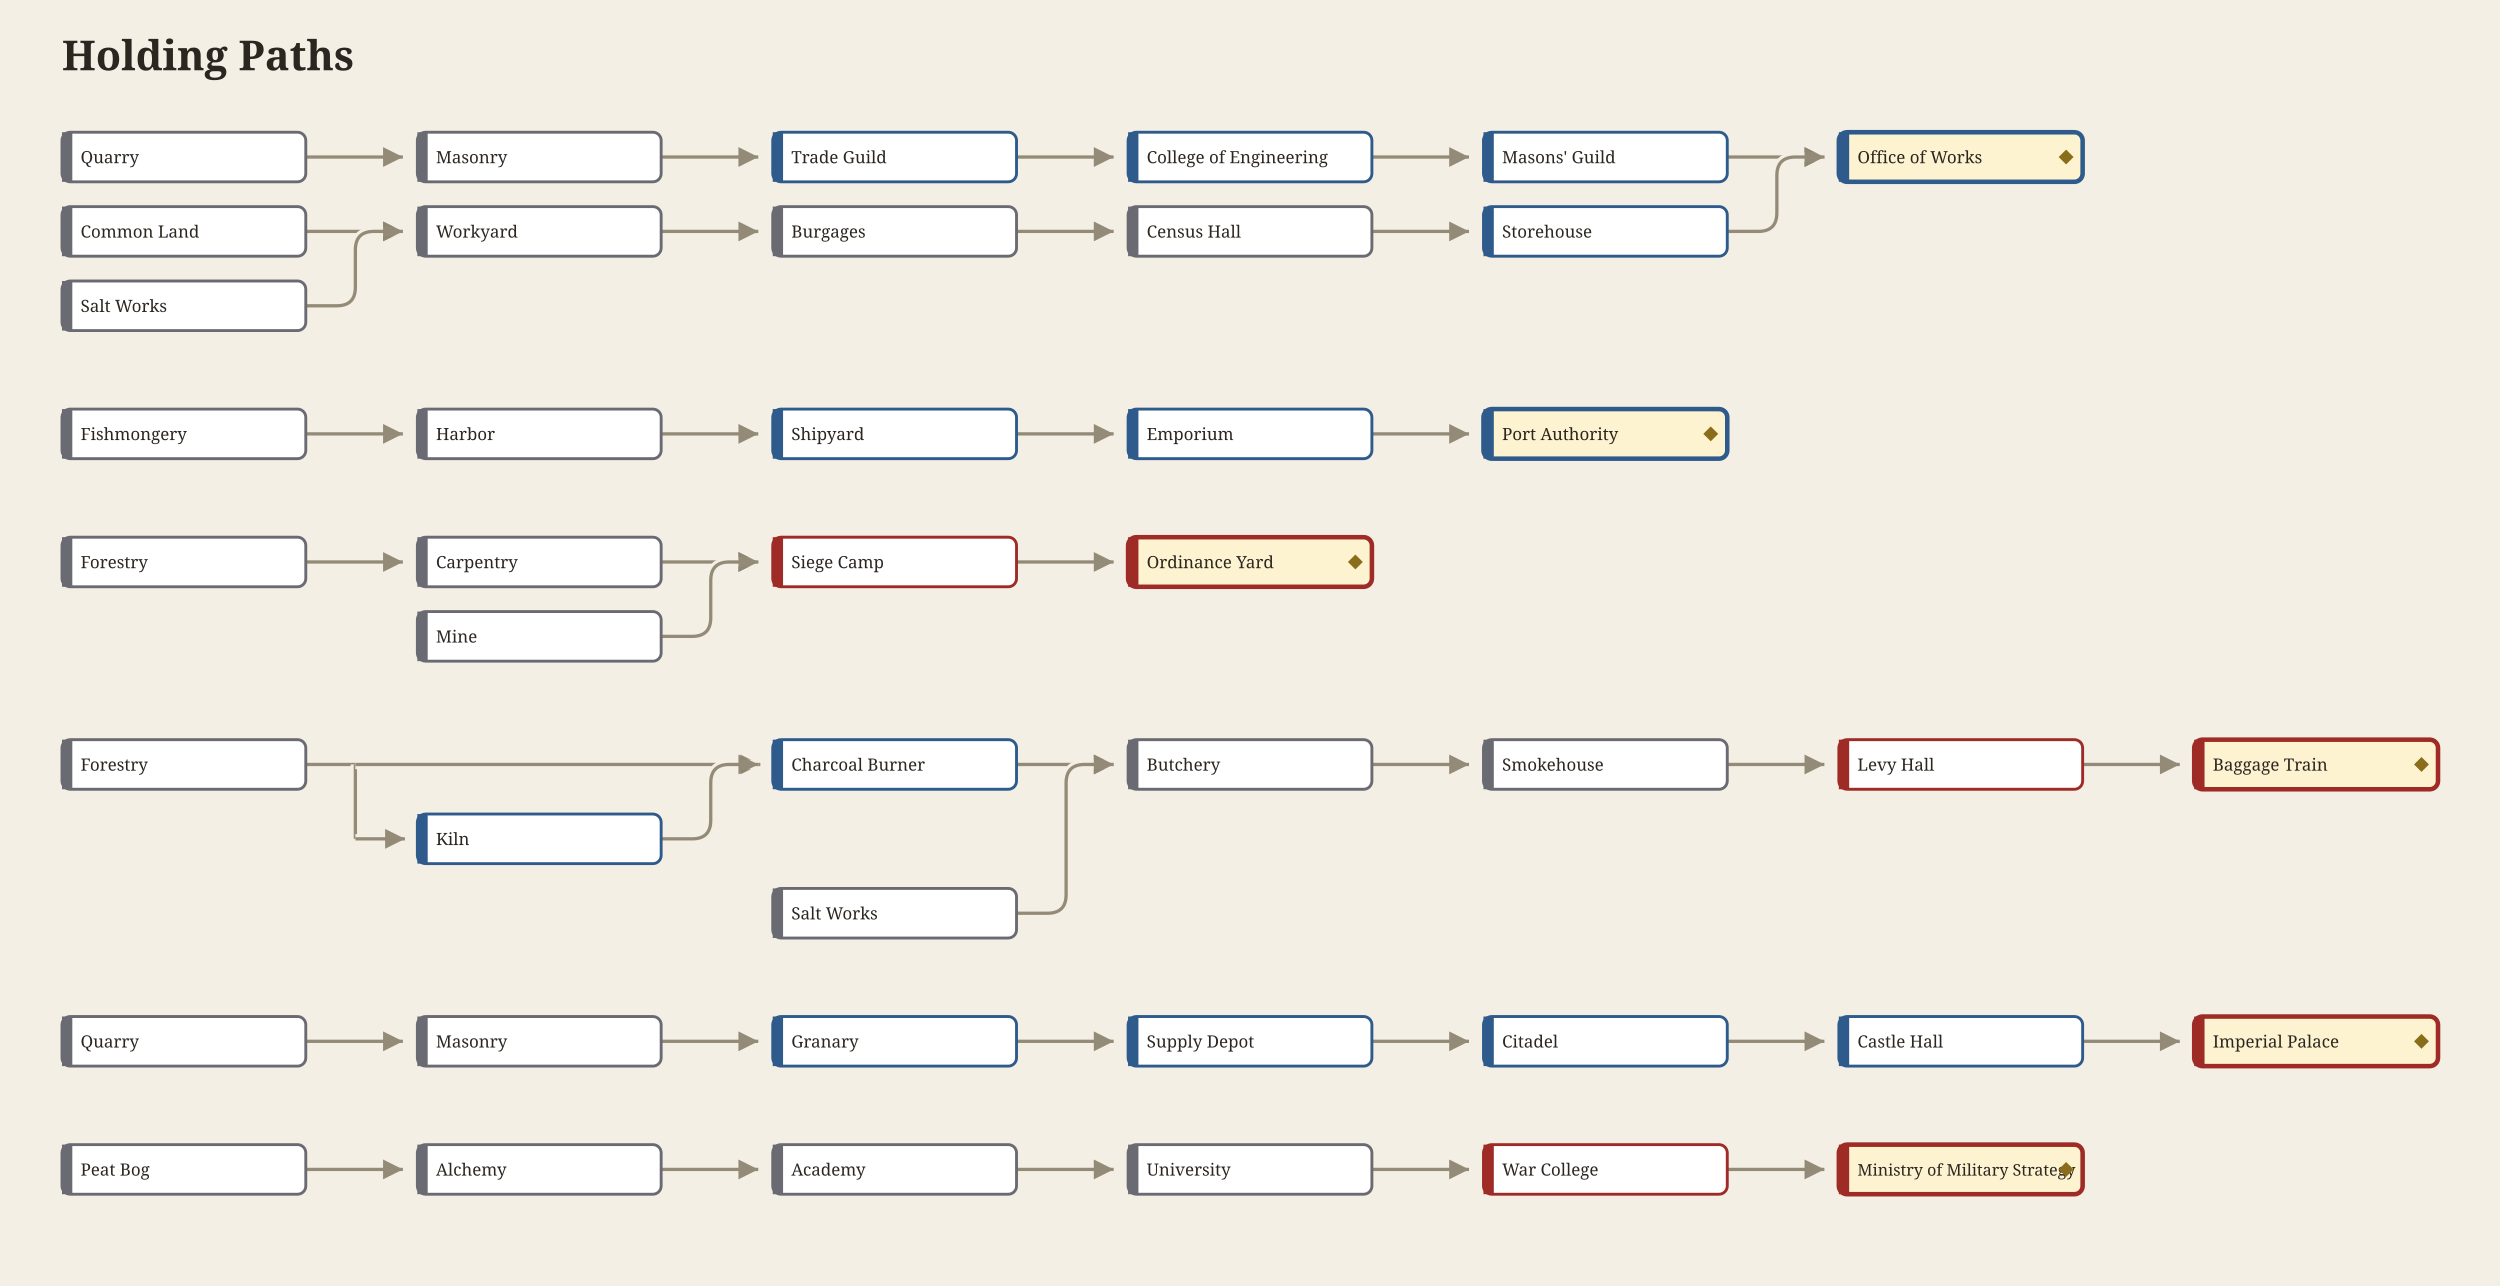
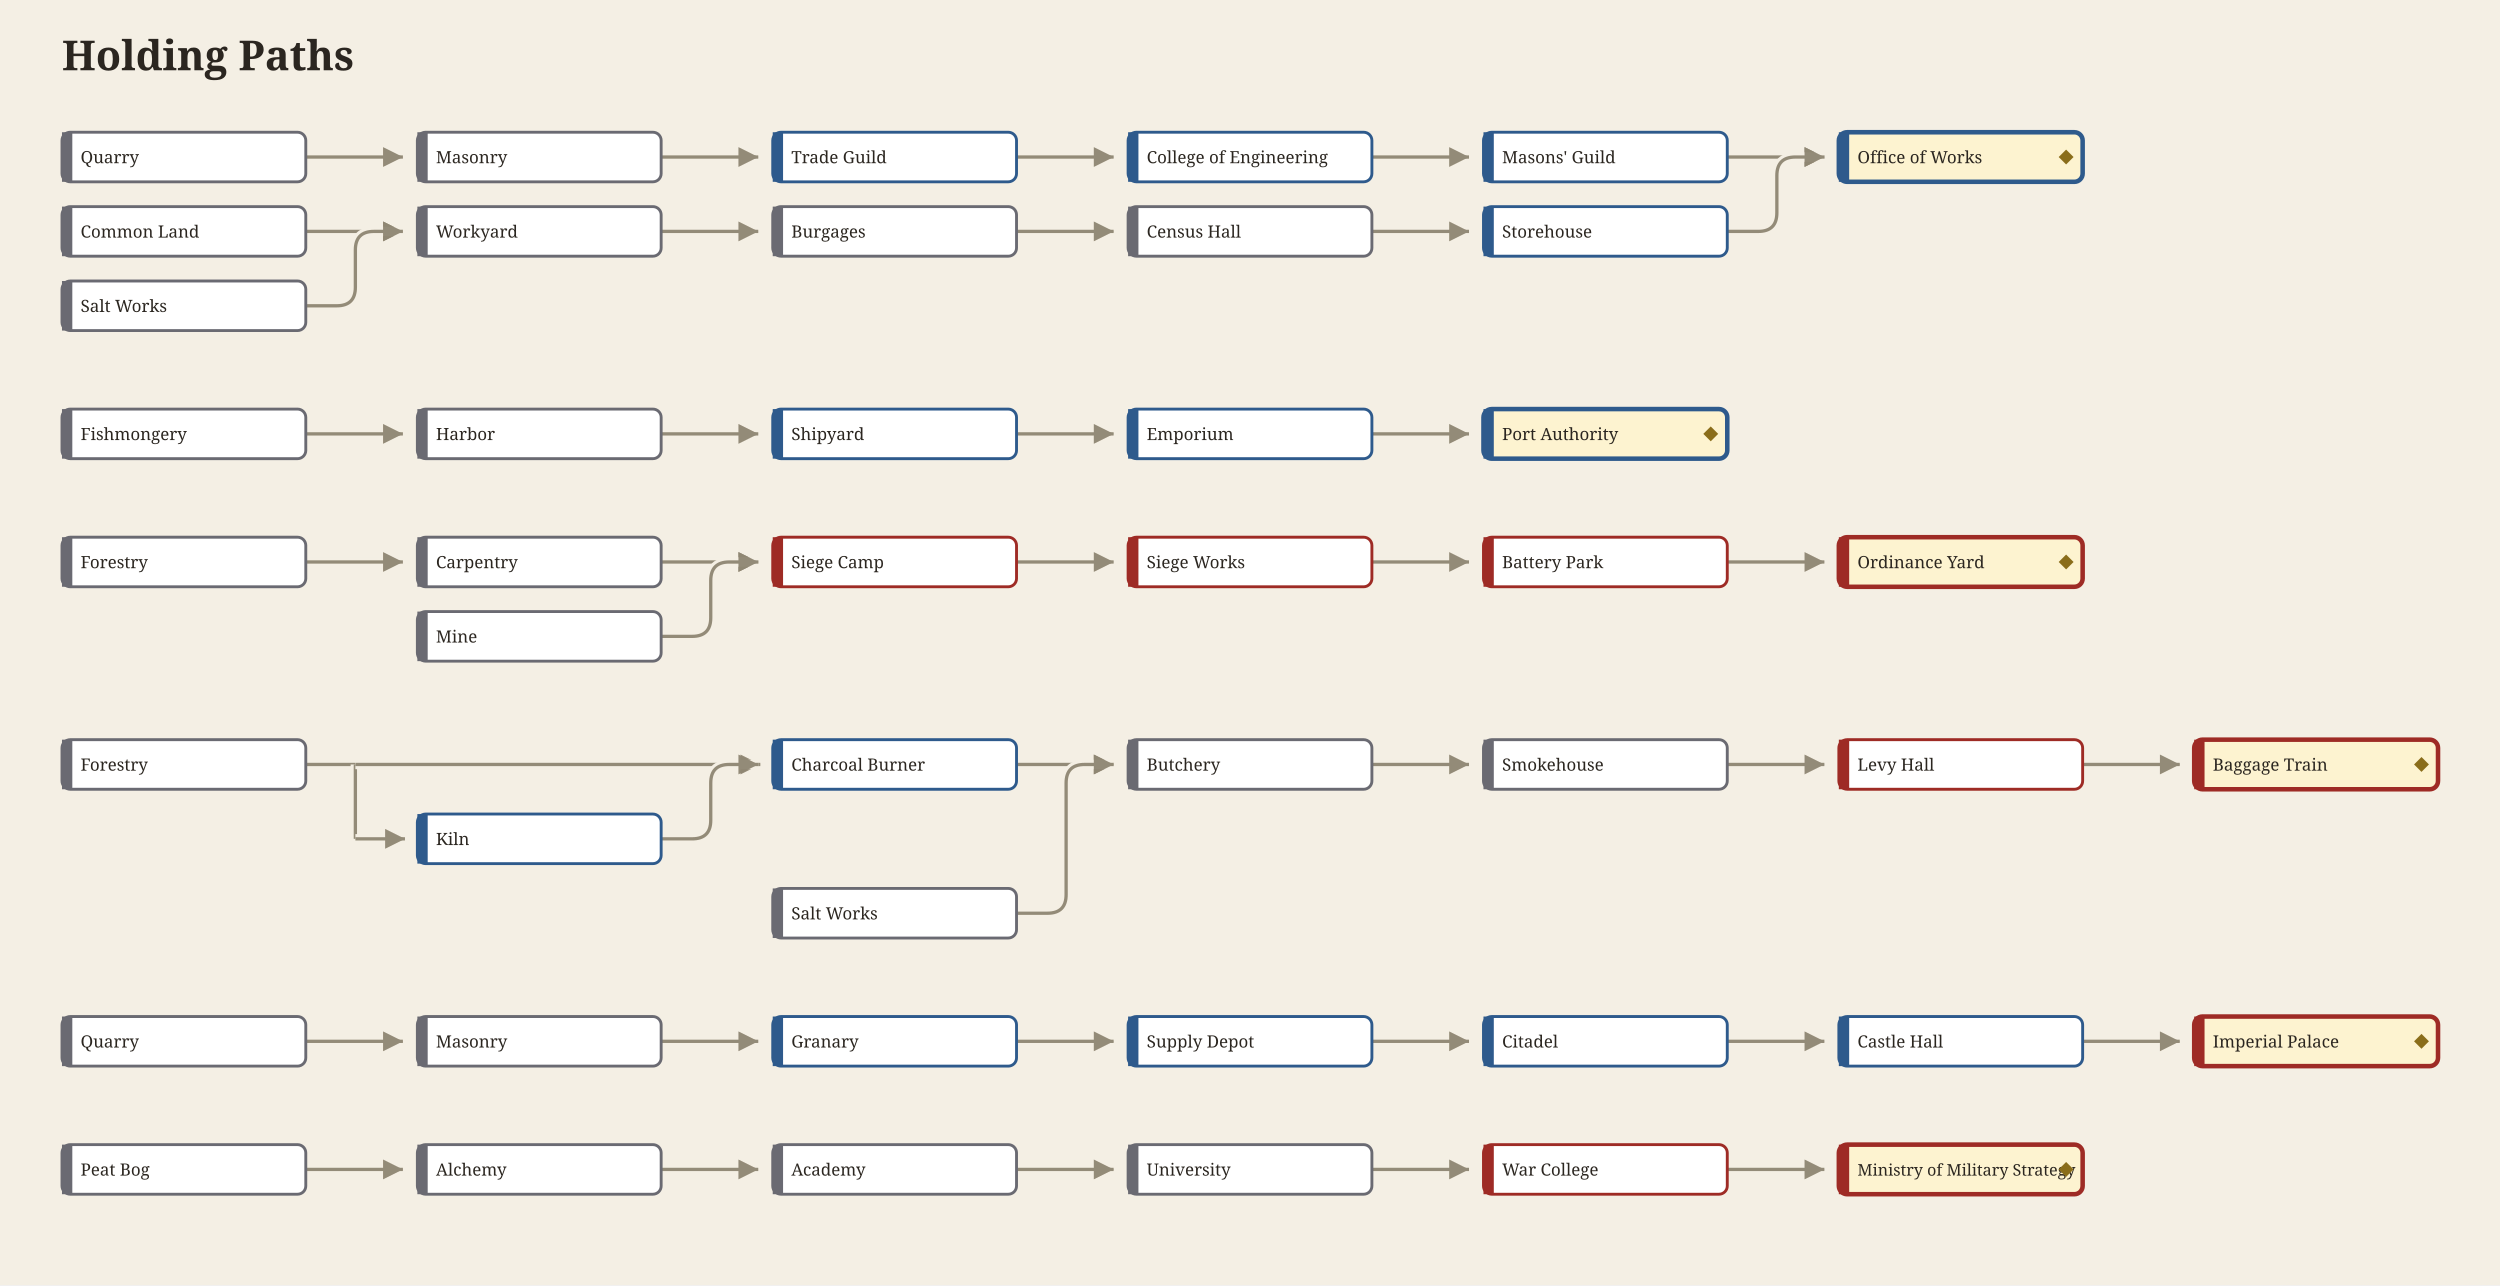
<svg xmlns="http://www.w3.org/2000/svg" width="1210" height="622" viewBox="0 0 1210 622" font-family="Georgia, serif">
  <rect width="1210" height="622" fill="#f4efe4" />
  <defs>
    <marker id="arw-2E5A8C" markerWidth="7" markerHeight="7" refX="6" refY="3" orient="auto">
      <path d="M0,0 L6,3 L0,6 Z" fill="#2E5A8C" />
    </marker>
    <marker id="arw-9E2B25" markerWidth="7" markerHeight="7" refX="6" refY="3" orient="auto">
      <path d="M0,0 L6,3 L0,6 Z" fill="#9E2B25" />
    </marker>
    <marker id="arw-1c9c8c" markerWidth="7" markerHeight="7" refX="6" refY="3" orient="auto">
      <path d="M0,0 L6,3 L0,6 Z" fill="#1c9c8c" />
    </marker>
    <marker id="arw-C6A024" markerWidth="7" markerHeight="7" refX="6" refY="3" orient="auto">
      <path d="M0,0 L6,3 L0,6 Z" fill="#C6A024" />
    </marker>
    <marker id="arw-6A3D8F" markerWidth="7" markerHeight="7" refX="6" refY="3" orient="auto">
      <path d="M0,0 L6,3 L0,6 Z" fill="#6A3D8F" />
    </marker>
    <marker id="arw-CC6A1A" markerWidth="7" markerHeight="7" refX="6" refY="3" orient="auto">
      <path d="M0,0 L6,3 L0,6 Z" fill="#CC6A1A" />
    </marker>
    <marker id="arw-3a7d3a" markerWidth="7" markerHeight="7" refX="6" refY="3" orient="auto">
      <path d="M0,0 L6,3 L0,6 Z" fill="#3a7d3a" />
    </marker>
    <marker id="arw-b5347a" markerWidth="7" markerHeight="7" refX="6" refY="3" orient="auto">
      <path d="M0,0 L6,3 L0,6 Z" fill="#b5347a" />
    </marker>
    <marker id="arw-2b6f9e" markerWidth="7" markerHeight="7" refX="6" refY="3" orient="auto">
      <path d="M0,0 L6,3 L0,6 Z" fill="#2b6f9e" />
    </marker>
    <marker id="arw-8a6d1a" markerWidth="7" markerHeight="7" refX="6" refY="3" orient="auto">
      <path d="M0,0 L6,3 L0,6 Z" fill="#8a6d1a" />
    </marker>
    <marker id="arw-5f5647" markerWidth="7" markerHeight="7" refX="6" refY="3" orient="auto">
      <path d="M0,0 L6,3 L0,6 Z" fill="#5f5647" />
    </marker>
    <marker id="arw-7a2ea0" markerWidth="7" markerHeight="7" refX="6" refY="3" orient="auto">
      <path d="M0,0 L6,3 L0,6 Z" fill="#7a2ea0" />
    </marker>
    <marker id="arw-0f8a7e" markerWidth="7" markerHeight="7" refX="6" refY="3" orient="auto">
      <path d="M0,0 L6,3 L0,6 Z" fill="#0f8a7e" />
    </marker>
    <marker id="arw-a83232" markerWidth="7" markerHeight="7" refX="6" refY="3" orient="auto">
      <path d="M0,0 L6,3 L0,6 Z" fill="#a83232" />
    </marker>
    <marker id="arw-8f8672" markerWidth="7" markerHeight="7" refX="6" refY="3" orient="auto">
      <path d="M0,0 L6,3 L0,6 Z" fill="#8f8672" />
    </marker>
  </defs>
  <text x="30" y="34" font-size="20" font-weight="bold" fill="#2b2620">Holding Paths</text>
  <path d="M148,76 L195,76" fill="none" stroke="#f4efe4" stroke-width="4.6" opacity="1" />
  <path d="M148,76 L195,76" fill="none" stroke="#8f8672" stroke-width="1.6" opacity="0.95" marker-end="url(#arw-8f8672)" />
  <path d="M148,112 L195,112" fill="none" stroke="#f4efe4" stroke-width="4.6" opacity="1" />
  <path d="M148,112 L195,112" fill="none" stroke="#8f8672" stroke-width="1.6" opacity="0.95" marker-end="url(#arw-8f8672)" />
  <path d="M148,148 L163,148 Q172,148 172,139 L172,121 Q172,112 181,112 L195,112" fill="none" stroke="#f4efe4" stroke-width="4.6" opacity="1" />
  <path d="M148,148 L163,148 Q172,148 172,139 L172,121 Q172,112 181,112 L195,112" fill="none" stroke="#8f8672" stroke-width="1.6" opacity="0.95" marker-end="url(#arw-8f8672)" />
  <path d="M320,76 L367,76" fill="none" stroke="#f4efe4" stroke-width="4.6" opacity="1" />
  <path d="M320,76 L367,76" fill="none" stroke="#8f8672" stroke-width="1.6" opacity="0.95" marker-end="url(#arw-8f8672)" />
  <path d="M320,112 L367,112" fill="none" stroke="#f4efe4" stroke-width="4.6" opacity="1" />
  <path d="M320,112 L367,112" fill="none" stroke="#8f8672" stroke-width="1.6" opacity="0.95" marker-end="url(#arw-8f8672)" />
  <path d="M492,76 L539,76" fill="none" stroke="#f4efe4" stroke-width="4.6" opacity="1" />
  <path d="M492,76 L539,76" fill="none" stroke="#8f8672" stroke-width="1.6" opacity="0.95" marker-end="url(#arw-8f8672)" />
  <path d="M492,112 L539,112" fill="none" stroke="#f4efe4" stroke-width="4.6" opacity="1" />
  <path d="M492,112 L539,112" fill="none" stroke="#8f8672" stroke-width="1.6" opacity="0.95" marker-end="url(#arw-8f8672)" />
  <path d="M664,76 L711,76" fill="none" stroke="#f4efe4" stroke-width="4.6" opacity="1" />
  <path d="M664,76 L711,76" fill="none" stroke="#8f8672" stroke-width="1.6" opacity="0.95" marker-end="url(#arw-8f8672)" />
  <path d="M664,112 L711,112" fill="none" stroke="#f4efe4" stroke-width="4.6" opacity="1" />
  <path d="M664,112 L711,112" fill="none" stroke="#8f8672" stroke-width="1.6" opacity="0.95" marker-end="url(#arw-8f8672)" />
  <path d="M836,76 L883,76" fill="none" stroke="#f4efe4" stroke-width="4.6" opacity="1" />
  <path d="M836,76 L883,76" fill="none" stroke="#8f8672" stroke-width="1.6" opacity="0.95" marker-end="url(#arw-8f8672)" />
  <path d="M836,112 L851,112 Q860,112 860,103 L860,85 Q860,76 869,76 L883,76" fill="none" stroke="#f4efe4" stroke-width="4.6" opacity="1" />
  <path d="M836,112 L851,112 Q860,112 860,103 L860,85 Q860,76 869,76 L883,76" fill="none" stroke="#8f8672" stroke-width="1.6" opacity="0.95" marker-end="url(#arw-8f8672)" />
  <rect x="30" y="64" width="118" height="24" rx="4" fill="#ffffff" stroke="#6a6a72" stroke-width="1.4" />
  <rect x="30" y="64" width="5" height="24" fill="#6a6a72" />
  <text x="39" y="79" font-size="8.2" fill="#2b2620">Quarry</text>
  <rect x="30" y="100" width="118" height="24" rx="4" fill="#ffffff" stroke="#6a6a72" stroke-width="1.4" />
  <rect x="30" y="100" width="5" height="24" fill="#6a6a72" />
  <text x="39" y="115" font-size="8.2" fill="#2b2620">Common Land</text>
  <rect x="30" y="136" width="118" height="24" rx="4" fill="#ffffff" stroke="#6a6a72" stroke-width="1.4" />
  <rect x="30" y="136" width="5" height="24" fill="#6a6a72" />
  <text x="39" y="151" font-size="8.2" fill="#2b2620">Salt Works</text>
  <rect x="202" y="64" width="118" height="24" rx="4" fill="#ffffff" stroke="#6a6a72" stroke-width="1.4" />
  <rect x="202" y="64" width="5" height="24" fill="#6a6a72" />
  <text x="211" y="79" font-size="8.2" fill="#2b2620">Masonry</text>
  <rect x="202" y="100" width="118" height="24" rx="4" fill="#ffffff" stroke="#6a6a72" stroke-width="1.4" />
  <rect x="202" y="100" width="5" height="24" fill="#6a6a72" />
  <text x="211" y="115" font-size="8.2" fill="#2b2620">Workyard</text>
  <rect x="374" y="64" width="118" height="24" rx="4" fill="#ffffff" stroke="#2E5A8C" stroke-width="1.4" />
  <rect x="374" y="64" width="5" height="24" fill="#2E5A8C" />
  <text x="383" y="79" font-size="8.2" fill="#2b2620">Trade Guild</text>
  <rect x="374" y="100" width="118" height="24" rx="4" fill="#ffffff" stroke="#6a6a72" stroke-width="1.4" />
  <rect x="374" y="100" width="5" height="24" fill="#6a6a72" />
  <text x="383" y="115" font-size="8.2" fill="#2b2620">Burgages</text>
  <rect x="546" y="64" width="118" height="24" rx="4" fill="#ffffff" stroke="#2E5A8C" stroke-width="1.4" />
  <rect x="546" y="64" width="5" height="24" fill="#2E5A8C" />
  <text x="555" y="79" font-size="8.2" fill="#2b2620">College of Engineering</text>
  <rect x="546" y="100" width="118" height="24" rx="4" fill="#ffffff" stroke="#6a6a72" stroke-width="1.4" />
  <rect x="546" y="100" width="5" height="24" fill="#6a6a72" />
  <text x="555" y="115" font-size="8.2" fill="#2b2620">Census Hall</text>
  <rect x="718" y="64" width="118" height="24" rx="4" fill="#ffffff" stroke="#2E5A8C" stroke-width="1.4" />
  <rect x="718" y="64" width="5" height="24" fill="#2E5A8C" />
  <text x="727" y="79" font-size="8.2" fill="#2b2620">Masons' Guild</text>
  <rect x="718" y="100" width="118" height="24" rx="4" fill="#ffffff" stroke="#2E5A8C" stroke-width="1.4" />
  <rect x="718" y="100" width="5" height="24" fill="#2E5A8C" />
  <text x="727" y="115" font-size="8.2" fill="#2b2620">Storehouse</text>
  <rect x="890" y="64" width="118" height="24" rx="4" fill="#fdf3d0" stroke="#2E5A8C" stroke-width="2.2" />
  <rect x="890" y="64" width="5" height="24" fill="#2E5A8C" />
  <text x="899" y="79" font-size="8.2" fill="#2b2620">Office of Works</text>
  <polygon points="1000.0,72.4 1003.6,76.0 1000.0,79.6 996.4,76.0" fill="#8a6d1a" />
  <path d="M148,210 L195,210" fill="none" stroke="#f4efe4" stroke-width="4.6" opacity="1" />
  <path d="M148,210 L195,210" fill="none" stroke="#8f8672" stroke-width="1.6" opacity="0.95" marker-end="url(#arw-8f8672)" />
  <path d="M320,210 L367,210" fill="none" stroke="#f4efe4" stroke-width="4.6" opacity="1" />
  <path d="M320,210 L367,210" fill="none" stroke="#8f8672" stroke-width="1.6" opacity="0.95" marker-end="url(#arw-8f8672)" />
  <path d="M492,210 L539,210" fill="none" stroke="#f4efe4" stroke-width="4.6" opacity="1" />
  <path d="M492,210 L539,210" fill="none" stroke="#8f8672" stroke-width="1.6" opacity="0.95" marker-end="url(#arw-8f8672)" />
  <path d="M664,210 L711,210" fill="none" stroke="#f4efe4" stroke-width="4.6" opacity="1" />
  <path d="M664,210 L711,210" fill="none" stroke="#8f8672" stroke-width="1.6" opacity="0.95" marker-end="url(#arw-8f8672)" />
  <rect x="30" y="198" width="118" height="24" rx="4" fill="#ffffff" stroke="#6a6a72" stroke-width="1.4" />
  <rect x="30" y="198" width="5" height="24" fill="#6a6a72" />
  <text x="39" y="213" font-size="8.2" fill="#2b2620">Fishmongery</text>
  <rect x="202" y="198" width="118" height="24" rx="4" fill="#ffffff" stroke="#6a6a72" stroke-width="1.4" />
  <rect x="202" y="198" width="5" height="24" fill="#6a6a72" />
  <text x="211" y="213" font-size="8.2" fill="#2b2620">Harbor</text>
  <rect x="374" y="198" width="118" height="24" rx="4" fill="#ffffff" stroke="#2E5A8C" stroke-width="1.4" />
  <rect x="374" y="198" width="5" height="24" fill="#2E5A8C" />
  <text x="383" y="213" font-size="8.2" fill="#2b2620">Shipyard</text>
  <rect x="546" y="198" width="118" height="24" rx="4" fill="#ffffff" stroke="#2E5A8C" stroke-width="1.4" />
  <rect x="546" y="198" width="5" height="24" fill="#2E5A8C" />
  <text x="555" y="213" font-size="8.2" fill="#2b2620">Emporium</text>
  <rect x="718" y="198" width="118" height="24" rx="4" fill="#fdf3d0" stroke="#2E5A8C" stroke-width="2.2" />
  <rect x="718" y="198" width="5" height="24" fill="#2E5A8C" />
  <text x="727" y="213" font-size="8.2" fill="#2b2620">Port Authority</text>
  <polygon points="828.0,206.4 831.6,210.0 828.0,213.6 824.4,210.0" fill="#8a6d1a" />
  <path d="M148,272 L195,272" fill="none" stroke="#f4efe4" stroke-width="4.6" opacity="1" />
  <path d="M148,272 L195,272" fill="none" stroke="#8f8672" stroke-width="1.6" opacity="0.95" marker-end="url(#arw-8f8672)" />
  <path d="M320,272 L367,272" fill="none" stroke="#f4efe4" stroke-width="4.6" opacity="1" />
  <path d="M320,272 L367,272" fill="none" stroke="#8f8672" stroke-width="1.6" opacity="0.95" marker-end="url(#arw-8f8672)" />
  <path d="M320,308 L335,308 Q344,308 344,299 L344,281 Q344,272 353,272 L367,272" fill="none" stroke="#f4efe4" stroke-width="4.6" opacity="1" />
  <path d="M320,308 L335,308 Q344,308 344,299 L344,281 Q344,272 353,272 L367,272" fill="none" stroke="#8f8672" stroke-width="1.6" opacity="0.95" marker-end="url(#arw-8f8672)" />
  <path d="M492,272 L539,272" fill="none" stroke="#f4efe4" stroke-width="4.6" opacity="1" />
  <path d="M492,272 L539,272" fill="none" stroke="#8f8672" stroke-width="1.6" opacity="0.95" marker-end="url(#arw-8f8672)" />
+   <path d="M664,272 L711,272" fill="none" stroke="#f4efe4" stroke-width="4.6" opacity="1" />
+   <path d="M664,272 L711,272" fill="none" stroke="#8f8672" stroke-width="1.6" opacity="0.95" marker-end="url(#arw-8f8672)" />
+   <path d="M836,272 L883,272" fill="none" stroke="#f4efe4" stroke-width="4.6" opacity="1" />
+   <path d="M836,272 L883,272" fill="none" stroke="#8f8672" stroke-width="1.6" opacity="0.95" marker-end="url(#arw-8f8672)" />
  <rect x="30" y="260" width="118" height="24" rx="4" fill="#ffffff" stroke="#6a6a72" stroke-width="1.4" />
  <rect x="30" y="260" width="5" height="24" fill="#6a6a72" />
  <text x="39" y="275" font-size="8.2" fill="#2b2620">Forestry</text>
  <rect x="202" y="260" width="118" height="24" rx="4" fill="#ffffff" stroke="#6a6a72" stroke-width="1.4" />
  <rect x="202" y="260" width="5" height="24" fill="#6a6a72" />
  <text x="211" y="275" font-size="8.2" fill="#2b2620">Carpentry</text>
  <rect x="202" y="296" width="118" height="24" rx="4" fill="#ffffff" stroke="#6a6a72" stroke-width="1.4" />
  <rect x="202" y="296" width="5" height="24" fill="#6a6a72" />
  <text x="211" y="311" font-size="8.2" fill="#2b2620">Mine</text>
  <rect x="374" y="260" width="118" height="24" rx="4" fill="#ffffff" stroke="#9E2B25" stroke-width="1.4" />
  <rect x="374" y="260" width="5" height="24" fill="#9E2B25" />
  <text x="383" y="275" font-size="8.2" fill="#2b2620">Siege Camp</text>
-   <rect x="546" y="260" width="118" height="24" rx="4" fill="#fdf3d0" stroke="#9E2B25" stroke-width="2.2" />
+   <rect x="546" y="260" width="118" height="24" rx="4" fill="#ffffff" stroke="#9E2B25" stroke-width="1.4" />
  <rect x="546" y="260" width="5" height="24" fill="#9E2B25" />
-   <text x="555" y="275" font-size="8.2" fill="#2b2620">Ordinance Yard</text>
-   <polygon points="656.0,268.4 659.6,272.0 656.0,275.6 652.4,272.0" fill="#8a6d1a" />
+   <text x="555" y="275" font-size="8.2" fill="#2b2620">Siege Works</text>
+   <rect x="718" y="260" width="118" height="24" rx="4" fill="#ffffff" stroke="#9E2B25" stroke-width="1.4" />
+   <rect x="718" y="260" width="5" height="24" fill="#9E2B25" />
+   <text x="727" y="275" font-size="8.2" fill="#2b2620">Battery Park</text>
+   <rect x="890" y="260" width="118" height="24" rx="4" fill="#fdf3d0" stroke="#9E2B25" stroke-width="2.2" />
+   <rect x="890" y="260" width="5" height="24" fill="#9E2B25" />
+   <text x="899" y="275" font-size="8.2" fill="#2b2620">Ordinance Yard</text>
+   <polygon points="1000.0,268.4 1003.6,272.0 1000.0,275.6 996.4,272.0" fill="#8a6d1a" />
  <path d="M148,370 L172,370" fill="none" stroke="#f4efe4" stroke-width="4.6" opacity="1" />
  <path d="M148,370 L172,370" fill="none" stroke="#8f8672" stroke-width="1.6" opacity="0.95" />
  <path d="M172,370 L172,406" fill="none" stroke="#f4efe4" stroke-width="4.6" opacity="1" />
  <path d="M172,370 L172,406" fill="none" stroke="#8f8672" stroke-width="1.6" opacity="0.95" />
  <path d="M172,370 L368,370" fill="none" stroke="#f4efe4" stroke-width="4.6" opacity="1" />
  <path d="M172,370 L368,370" fill="none" stroke="#8f8672" stroke-width="1.6" opacity="0.95" marker-end="url(#arw-8f8672)" />
  <path d="M172,406 L196,406" fill="none" stroke="#f4efe4" stroke-width="4.6" opacity="1" />
  <path d="M172,406 L196,406" fill="none" stroke="#8f8672" stroke-width="1.6" opacity="0.95" marker-end="url(#arw-8f8672)" />
  <path d="M320,406 L335,406 Q344,406 344,397 L344,379 Q344,370 353,370 L367,370" fill="none" stroke="#f4efe4" stroke-width="4.6" opacity="1" />
  <path d="M320,406 L335,406 Q344,406 344,397 L344,379 Q344,370 353,370 L367,370" fill="none" stroke="#8f8672" stroke-width="1.6" opacity="0.95" marker-end="url(#arw-8f8672)" />
  <path d="M492,370 L539,370" fill="none" stroke="#f4efe4" stroke-width="4.6" opacity="1" />
  <path d="M492,370 L539,370" fill="none" stroke="#8f8672" stroke-width="1.6" opacity="0.95" marker-end="url(#arw-8f8672)" />
  <path d="M492,442 L507,442 Q516,442 516,433 L516,379 Q516,370 525,370 L539,370" fill="none" stroke="#f4efe4" stroke-width="4.6" opacity="1" />
  <path d="M492,442 L507,442 Q516,442 516,433 L516,379 Q516,370 525,370 L539,370" fill="none" stroke="#8f8672" stroke-width="1.6" opacity="0.95" marker-end="url(#arw-8f8672)" />
  <path d="M664,370 L711,370" fill="none" stroke="#f4efe4" stroke-width="4.6" opacity="1" />
  <path d="M664,370 L711,370" fill="none" stroke="#8f8672" stroke-width="1.6" opacity="0.95" marker-end="url(#arw-8f8672)" />
  <path d="M836,370 L883,370" fill="none" stroke="#f4efe4" stroke-width="4.6" opacity="1" />
  <path d="M836,370 L883,370" fill="none" stroke="#8f8672" stroke-width="1.6" opacity="0.95" marker-end="url(#arw-8f8672)" />
  <path d="M1008,370 L1055,370" fill="none" stroke="#f4efe4" stroke-width="4.6" opacity="1" />
  <path d="M1008,370 L1055,370" fill="none" stroke="#8f8672" stroke-width="1.6" opacity="0.95" marker-end="url(#arw-8f8672)" />
  <rect x="30" y="358" width="118" height="24" rx="4" fill="#ffffff" stroke="#6a6a72" stroke-width="1.4" />
  <rect x="30" y="358" width="5" height="24" fill="#6a6a72" />
  <text x="39" y="373" font-size="8.2" fill="#2b2620">Forestry</text>
  <rect x="202" y="394" width="118" height="24" rx="4" fill="#ffffff" stroke="#2E5A8C" stroke-width="1.4" />
  <rect x="202" y="394" width="5" height="24" fill="#2E5A8C" />
  <text x="211" y="409" font-size="8.2" fill="#2b2620">Kiln</text>
  <rect x="374" y="358" width="118" height="24" rx="4" fill="#ffffff" stroke="#2E5A8C" stroke-width="1.4" />
  <rect x="374" y="358" width="5" height="24" fill="#2E5A8C" />
  <text x="383" y="373" font-size="8.2" fill="#2b2620">Charcoal Burner</text>
  <rect x="374" y="430" width="118" height="24" rx="4" fill="#ffffff" stroke="#6a6a72" stroke-width="1.4" />
  <rect x="374" y="430" width="5" height="24" fill="#6a6a72" />
  <text x="383" y="445" font-size="8.2" fill="#2b2620">Salt Works</text>
  <rect x="546" y="358" width="118" height="24" rx="4" fill="#ffffff" stroke="#6a6a72" stroke-width="1.4" />
  <rect x="546" y="358" width="5" height="24" fill="#6a6a72" />
  <text x="555" y="373" font-size="8.2" fill="#2b2620">Butchery</text>
  <rect x="718" y="358" width="118" height="24" rx="4" fill="#ffffff" stroke="#6a6a72" stroke-width="1.4" />
  <rect x="718" y="358" width="5" height="24" fill="#6a6a72" />
  <text x="727" y="373" font-size="8.2" fill="#2b2620">Smokehouse</text>
  <rect x="890" y="358" width="118" height="24" rx="4" fill="#ffffff" stroke="#9E2B25" stroke-width="1.4" />
  <rect x="890" y="358" width="5" height="24" fill="#9E2B25" />
  <text x="899" y="373" font-size="8.2" fill="#2b2620">Levy Hall</text>
  <rect x="1062" y="358" width="118" height="24" rx="4" fill="#fdf3d0" stroke="#9E2B25" stroke-width="2.2" />
  <rect x="1062" y="358" width="5" height="24" fill="#9E2B25" />
  <text x="1071" y="373" font-size="8.2" fill="#2b2620">Baggage Train</text>
  <polygon points="1172.0,366.4 1175.6,370.0 1172.0,373.6 1168.4,370.0" fill="#8a6d1a" />
  <path d="M148,504 L195,504" fill="none" stroke="#f4efe4" stroke-width="4.6" opacity="1" />
  <path d="M148,504 L195,504" fill="none" stroke="#8f8672" stroke-width="1.6" opacity="0.95" marker-end="url(#arw-8f8672)" />
  <path d="M320,504 L367,504" fill="none" stroke="#f4efe4" stroke-width="4.6" opacity="1" />
  <path d="M320,504 L367,504" fill="none" stroke="#8f8672" stroke-width="1.6" opacity="0.95" marker-end="url(#arw-8f8672)" />
  <path d="M492,504 L539,504" fill="none" stroke="#f4efe4" stroke-width="4.6" opacity="1" />
  <path d="M492,504 L539,504" fill="none" stroke="#8f8672" stroke-width="1.6" opacity="0.95" marker-end="url(#arw-8f8672)" />
  <path d="M664,504 L711,504" fill="none" stroke="#f4efe4" stroke-width="4.6" opacity="1" />
  <path d="M664,504 L711,504" fill="none" stroke="#8f8672" stroke-width="1.6" opacity="0.95" marker-end="url(#arw-8f8672)" />
  <path d="M836,504 L883,504" fill="none" stroke="#f4efe4" stroke-width="4.6" opacity="1" />
  <path d="M836,504 L883,504" fill="none" stroke="#8f8672" stroke-width="1.6" opacity="0.95" marker-end="url(#arw-8f8672)" />
  <path d="M1008,504 L1055,504" fill="none" stroke="#f4efe4" stroke-width="4.6" opacity="1" />
  <path d="M1008,504 L1055,504" fill="none" stroke="#8f8672" stroke-width="1.6" opacity="0.95" marker-end="url(#arw-8f8672)" />
  <rect x="30" y="492" width="118" height="24" rx="4" fill="#ffffff" stroke="#6a6a72" stroke-width="1.4" />
  <rect x="30" y="492" width="5" height="24" fill="#6a6a72" />
  <text x="39" y="507" font-size="8.2" fill="#2b2620">Quarry</text>
  <rect x="202" y="492" width="118" height="24" rx="4" fill="#ffffff" stroke="#6a6a72" stroke-width="1.4" />
  <rect x="202" y="492" width="5" height="24" fill="#6a6a72" />
  <text x="211" y="507" font-size="8.2" fill="#2b2620">Masonry</text>
  <rect x="374" y="492" width="118" height="24" rx="4" fill="#ffffff" stroke="#2E5A8C" stroke-width="1.4" />
  <rect x="374" y="492" width="5" height="24" fill="#2E5A8C" />
  <text x="383" y="507" font-size="8.2" fill="#2b2620">Granary</text>
  <rect x="546" y="492" width="118" height="24" rx="4" fill="#ffffff" stroke="#2E5A8C" stroke-width="1.4" />
  <rect x="546" y="492" width="5" height="24" fill="#2E5A8C" />
  <text x="555" y="507" font-size="8.2" fill="#2b2620">Supply Depot</text>
  <rect x="718" y="492" width="118" height="24" rx="4" fill="#ffffff" stroke="#2E5A8C" stroke-width="1.4" />
  <rect x="718" y="492" width="5" height="24" fill="#2E5A8C" />
  <text x="727" y="507" font-size="8.2" fill="#2b2620">Citadel</text>
  <rect x="890" y="492" width="118" height="24" rx="4" fill="#ffffff" stroke="#2E5A8C" stroke-width="1.4" />
  <rect x="890" y="492" width="5" height="24" fill="#2E5A8C" />
  <text x="899" y="507" font-size="8.2" fill="#2b2620">Castle Hall</text>
  <rect x="1062" y="492" width="118" height="24" rx="4" fill="#fdf3d0" stroke="#9E2B25" stroke-width="2.2" />
  <rect x="1062" y="492" width="5" height="24" fill="#9E2B25" />
  <text x="1071" y="507" font-size="8.2" fill="#2b2620">Imperial Palace</text>
  <polygon points="1172.0,500.4 1175.6,504.0 1172.0,507.6 1168.4,504.0" fill="#8a6d1a" />
  <path d="M148,566 L195,566" fill="none" stroke="#f4efe4" stroke-width="4.6" opacity="1" />
  <path d="M148,566 L195,566" fill="none" stroke="#8f8672" stroke-width="1.6" opacity="0.95" marker-end="url(#arw-8f8672)" />
  <path d="M320,566 L367,566" fill="none" stroke="#f4efe4" stroke-width="4.6" opacity="1" />
  <path d="M320,566 L367,566" fill="none" stroke="#8f8672" stroke-width="1.6" opacity="0.95" marker-end="url(#arw-8f8672)" />
  <path d="M492,566 L539,566" fill="none" stroke="#f4efe4" stroke-width="4.6" opacity="1" />
  <path d="M492,566 L539,566" fill="none" stroke="#8f8672" stroke-width="1.6" opacity="0.95" marker-end="url(#arw-8f8672)" />
  <path d="M664,566 L711,566" fill="none" stroke="#f4efe4" stroke-width="4.6" opacity="1" />
  <path d="M664,566 L711,566" fill="none" stroke="#8f8672" stroke-width="1.6" opacity="0.95" marker-end="url(#arw-8f8672)" />
  <path d="M836,566 L883,566" fill="none" stroke="#f4efe4" stroke-width="4.6" opacity="1" />
  <path d="M836,566 L883,566" fill="none" stroke="#8f8672" stroke-width="1.6" opacity="0.95" marker-end="url(#arw-8f8672)" />
  <rect x="30" y="554" width="118" height="24" rx="4" fill="#ffffff" stroke="#6a6a72" stroke-width="1.4" />
  <rect x="30" y="554" width="5" height="24" fill="#6a6a72" />
  <text x="39" y="569" font-size="8.2" fill="#2b2620">Peat Bog</text>
  <rect x="202" y="554" width="118" height="24" rx="4" fill="#ffffff" stroke="#6a6a72" stroke-width="1.4" />
  <rect x="202" y="554" width="5" height="24" fill="#6a6a72" />
  <text x="211" y="569" font-size="8.2" fill="#2b2620">Alchemy</text>
  <rect x="374" y="554" width="118" height="24" rx="4" fill="#ffffff" stroke="#6a6a72" stroke-width="1.4" />
  <rect x="374" y="554" width="5" height="24" fill="#6a6a72" />
  <text x="383" y="569" font-size="8.2" fill="#2b2620">Academy</text>
  <rect x="546" y="554" width="118" height="24" rx="4" fill="#ffffff" stroke="#6a6a72" stroke-width="1.4" />
  <rect x="546" y="554" width="5" height="24" fill="#6a6a72" />
  <text x="555" y="569" font-size="8.2" fill="#2b2620">University</text>
  <rect x="718" y="554" width="118" height="24" rx="4" fill="#ffffff" stroke="#9E2B25" stroke-width="1.4" />
  <rect x="718" y="554" width="5" height="24" fill="#9E2B25" />
  <text x="727" y="569" font-size="8.2" fill="#2b2620">War College</text>
  <rect x="890" y="554" width="118" height="24" rx="4" fill="#fdf3d0" stroke="#9E2B25" stroke-width="2.2" />
  <rect x="890" y="554" width="5" height="24" fill="#9E2B25" />
  <text x="899" y="569" font-size="7.8" fill="#2b2620">Ministry of Military Strategy</text>
  <polygon points="1000.0,562.4 1003.6,566.0 1000.0,569.6 996.4,566.0" fill="#8a6d1a" />
</svg>
